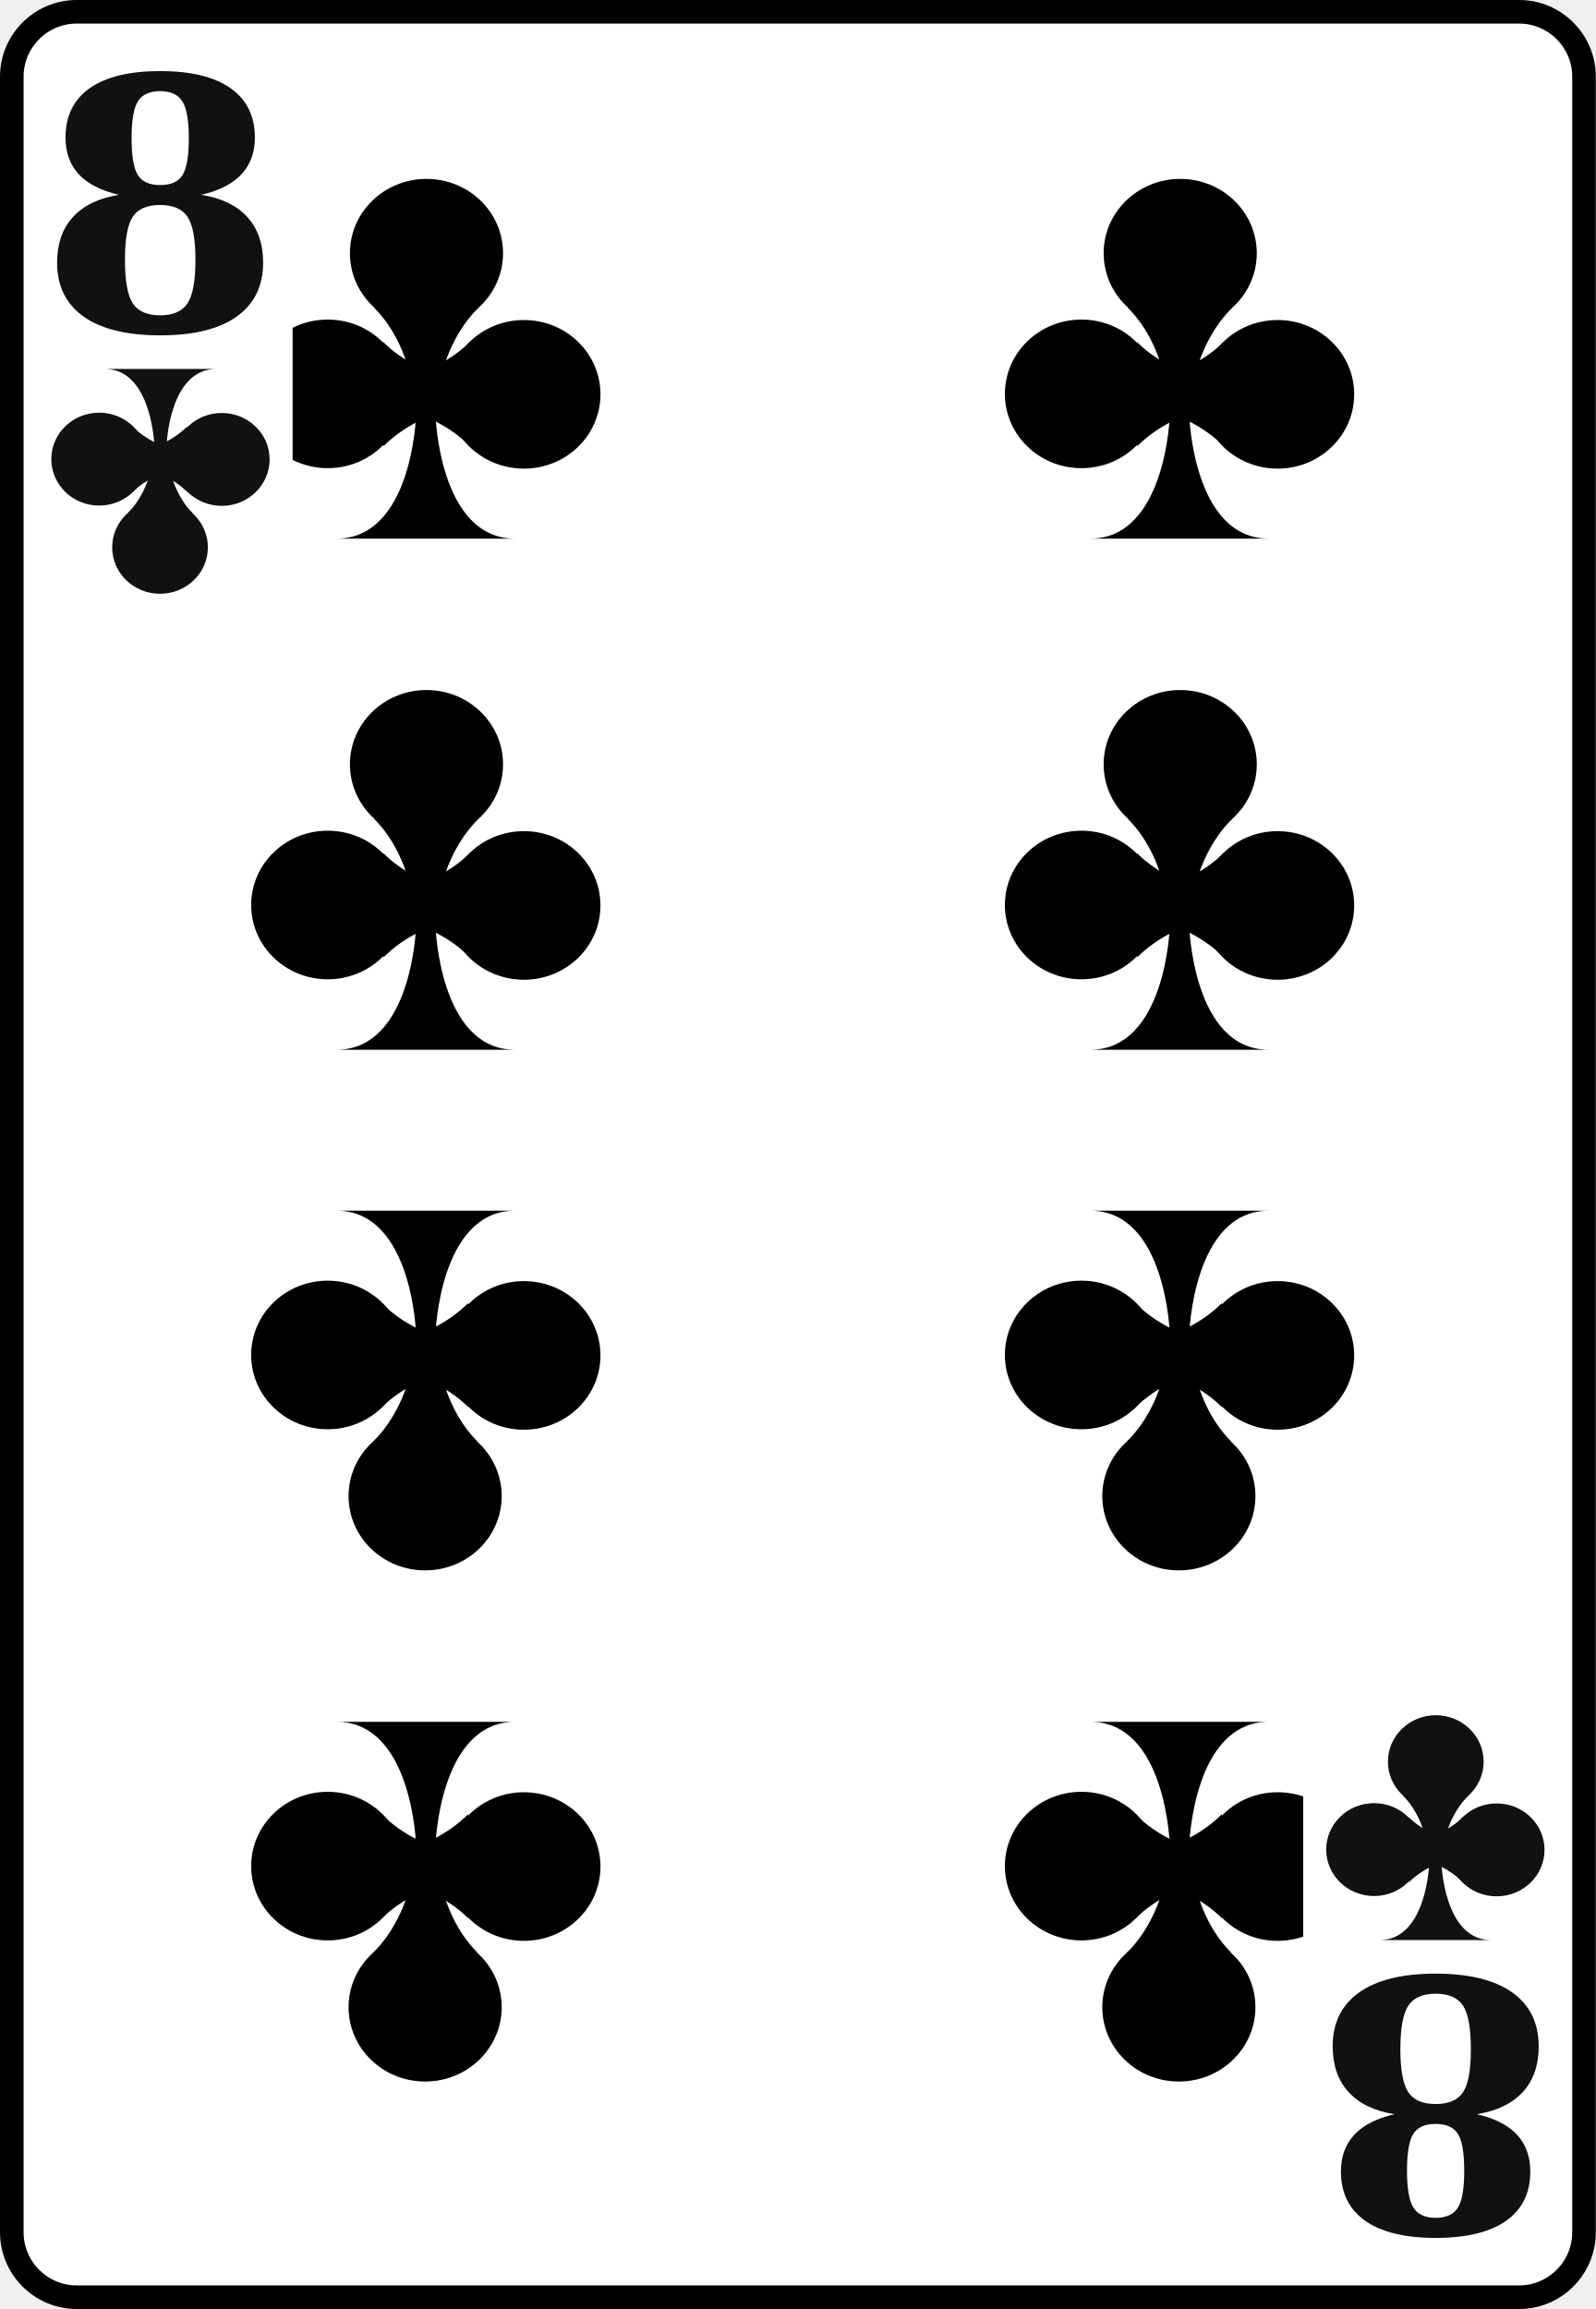
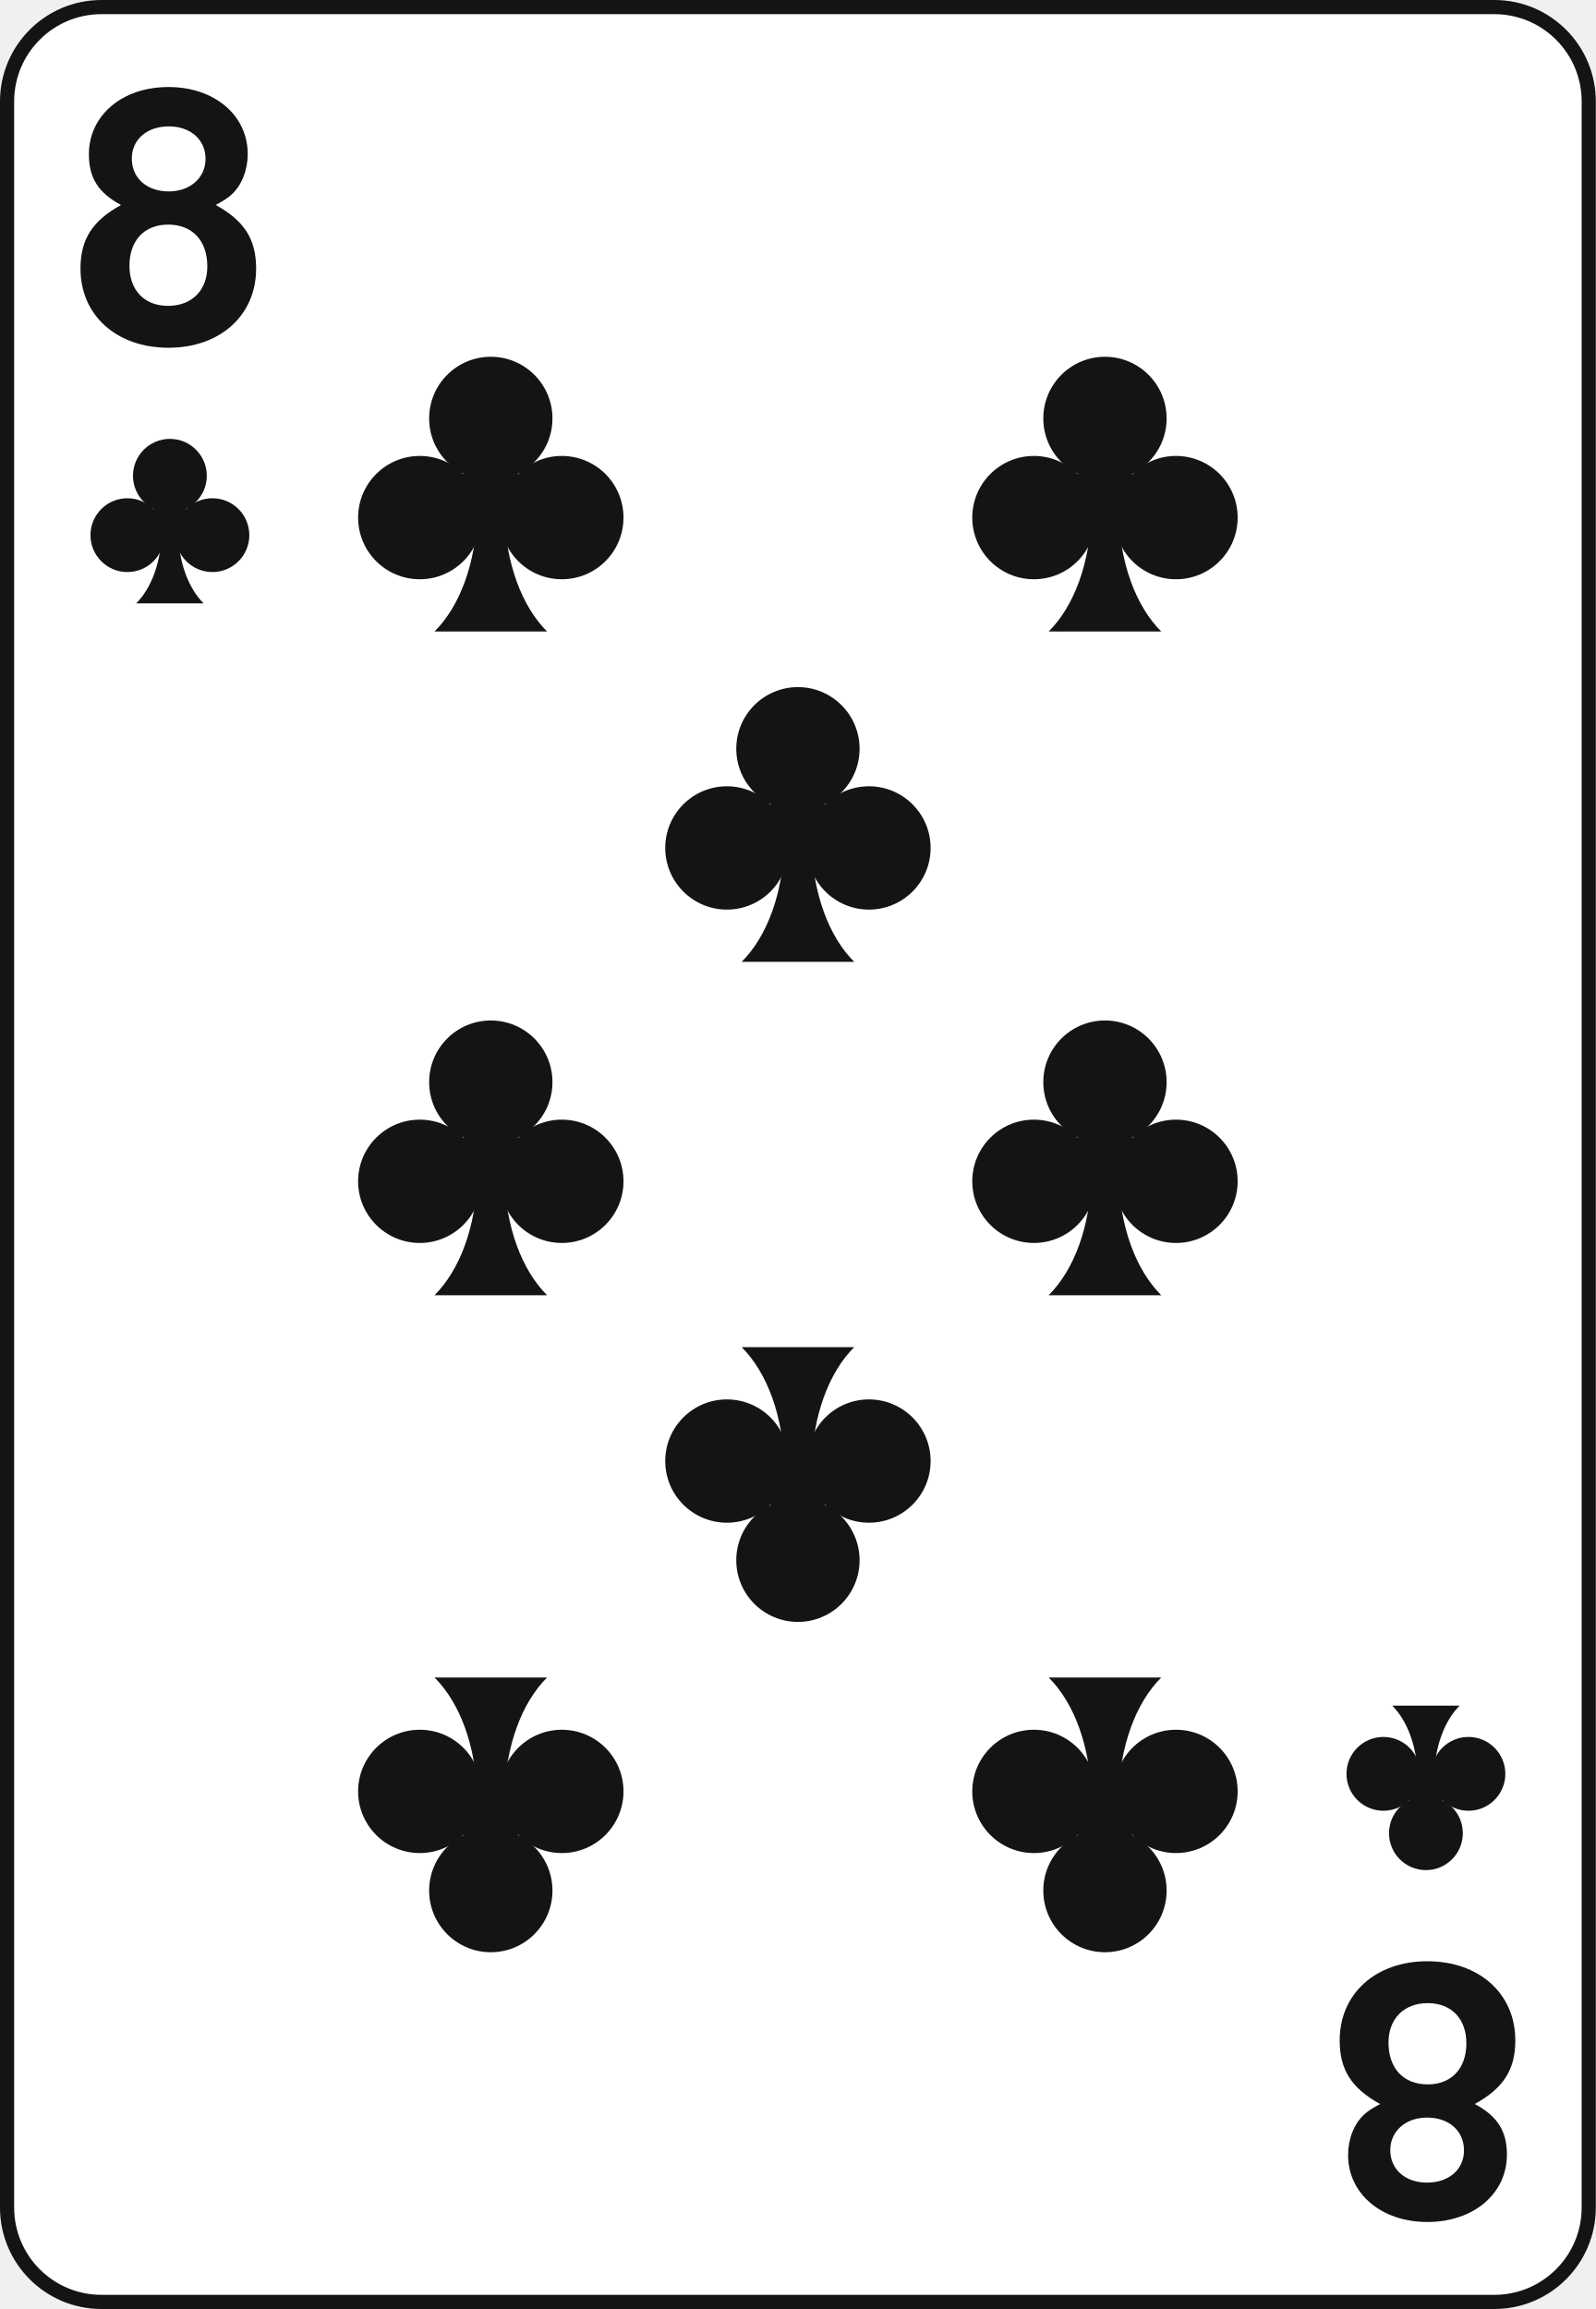
- <svg xmlns="http://www.w3.org/2000/svg" xmlns:xlink="http://www.w3.org/1999/xlink" viewBox="0 0 169.075 244.64" width="169.075" height="244.64">
-   <defs>
-     <g id="club">
-       <path d="M3.35,4.66c0-1.81-1.51-3.28-3.38-3.28s-3.38,1.47-3.38,3.28c0,1.81,1.51,3.28,3.38,3.28S3.35,6.47,3.35,4.66z" id="path52" />
-       <path d="M7.71-1.55c0-1.81-1.51-3.28-3.38-3.28S0.95-3.36,0.95-1.55c0,1.81,1.51,3.28,3.38,3.28S7.71,0.26,7.71-1.55z" id="path54" />
-       <path d="M-0.95-1.57c0-0.66-0.2-1.28-0.55-1.8c-0.6-0.89-1.65-1.48-2.83-1.48c-1.87,0-3.38,1.47-3.38,3.28 c0,1.81,1.51,3.28,3.38,3.28S-0.95,0.24-0.95-1.57z" id="path56" />
-       <path d="M3.94-7.94c-1.67,0-2.55,1.36-3.01,2.72C0.47-3.86,0.43-2.5,0.43-2.5h-0.86c0,0-0.16-5.43-3.5-5.44H3.94z" id="path58" />
-       <path d="M-2.32,2.25c1.9-1.9,1.9-4.75,1.9-4.75l0.85-0.01c0,0,0,2.91,1.85,4.76" id="path60" />
-       <path d="M-1.94-3.85c1.9,1.9,4.75,1.9,4.75,1.9v0.85c0,0-2.91,0-4.76,1.85" id="path62" />
-       <path d="M1.87-3.86c-1.9,1.9-4.75,1.9-4.75,1.9v0.85c0,0,2.91,0,4.76,1.85" id="path64" />
+ <svg xmlns="http://www.w3.org/2000/svg" viewBox="0 0 169.075 244.64" width="169.075" height="244.64">
+   <rect x="0.75" y="0.75" width="167.575" height="243.140" rx="10" fill="#fff" stroke="#141414" stroke-width="1.5" />
+   <g fill="#141414">
+     <g transform="translate(52.00 52.00) scale(1.42)">
+       <circle cx="0" cy="-5.4" r="4.6" />
+       <circle cx="-5.3" cy="2" r="4.6" />
+       <circle cx="5.3" cy="2" r="4.6" />
+       <circle cx="0" cy="0.4" r="2.6" />
+       <path d="M-1 1.5C-1.1 5.4-2.3 8.6-4.2 10.5H4.2C2.3 8.6 1.1 5.4 1 1.5Z" />
    </g>
-     <g id="base">
-       <path d="M 0,0C0,3.78 3.09,6.87 6.87,6.87L159.715,6.87C163.485,6.87 166.575,3.78 166.575,0L166.575,-228.4C166.575,-232.18 163.485,-235.27 159.715,-235.27L6.87,-235.27C3.09,-235.27 0,-232.18 0,-228.4L0,0 z" id="path49" fill="#FFFFFF" stroke="#000000" stroke-width="2.5" />
+     <g transform="translate(117.07 52.00) scale(1.42)">
+       <circle cx="0" cy="-5.4" r="4.6" />
+       <circle cx="-5.3" cy="2" r="4.6" />
+       <circle cx="5.3" cy="2" r="4.6" />
+       <circle cx="0" cy="0.4" r="2.6" />
+       <path d="M-1 1.5C-1.1 5.4-2.3 8.6-4.2 10.5H4.2C2.3 8.6 1.1 5.4 1 1.5Z" />
    </g>
-   </defs>
-   <g transform="translate(-1171.77,236.52)">
-     <use xlink:href="#base" x="1173.02" y="0" />
-     <use xlink:href="#club" x="507.035" y="-82.713" transform="matrix(-2.4,0,0,-2.4,2433.768,-397.02)" />
-     <use xlink:href="#club" x="507.035" y="-60.147" transform="matrix(-2.4,0,0,-2.4,2433.768,-288.7075)" />
-     <use xlink:href="#club" x="507.035" y="-37.164" transform="scale(2.4,2.4)" />
-     <use xlink:href="#club" x="507.035" y="-14.599" transform="scale(2.4,2.4)" />
-     <use xlink:href="#club" x="540.309" y="-82.713" transform="matrix(-2.4,0,0,-2.4,2593.483,-397.02)" />
-     <use xlink:href="#club" x="540.309" y="-60.147" transform="matrix(-2.4,0,0,-2.4,2593.483,-288.7075)" />
-     <use xlink:href="#club" x="540.309" y="-37.164" transform="scale(2.4,2.4)" />
-     <use xlink:href="#club" x="540.309" y="-14.599" transform="scale(2.4,2.4)" />
+     <g transform="translate(84.54 87.00) scale(1.42)">
+       <circle cx="0" cy="-5.4" r="4.6" />
+       <circle cx="-5.3" cy="2" r="4.6" />
+       <circle cx="5.3" cy="2" r="4.6" />
+       <circle cx="0" cy="0.4" r="2.6" />
+       <path d="M-1 1.5C-1.1 5.4-2.3 8.6-4.2 10.5H4.2C2.3 8.6 1.1 5.4 1 1.5Z" />
+     </g>
+     <g transform="translate(52.00 122.32) scale(1.42)">
+       <circle cx="0" cy="-5.4" r="4.6" />
+       <circle cx="-5.3" cy="2" r="4.6" />
+       <circle cx="5.3" cy="2" r="4.6" />
+       <circle cx="0" cy="0.4" r="2.6" />
+       <path d="M-1 1.5C-1.1 5.4-2.3 8.6-4.2 10.5H4.2C2.3 8.6 1.1 5.4 1 1.5Z" />
+     </g>
+     <g transform="translate(117.07 122.32) scale(1.42)">
+       <circle cx="0" cy="-5.4" r="4.6" />
+       <circle cx="-5.3" cy="2" r="4.6" />
+       <circle cx="5.3" cy="2" r="4.6" />
+       <circle cx="0" cy="0.4" r="2.6" />
+       <path d="M-1 1.5C-1.1 5.4-2.3 8.6-4.2 10.5H4.2C2.3 8.6 1.1 5.4 1 1.5Z" />
+     </g>
+     <g transform="translate(84.54 157.64) scale(1.42) rotate(180)">
+       <circle cx="0" cy="-5.4" r="4.6" />
+       <circle cx="-5.3" cy="2" r="4.6" />
+       <circle cx="5.3" cy="2" r="4.6" />
+       <circle cx="0" cy="0.4" r="2.6" />
+       <path d="M-1 1.5C-1.1 5.4-2.3 8.6-4.2 10.5H4.2C2.3 8.6 1.1 5.4 1 1.5Z" />
+     </g>
+     <g transform="translate(52.00 192.64) scale(1.42) rotate(180)">
+       <circle cx="0" cy="-5.4" r="4.6" />
+       <circle cx="-5.3" cy="2" r="4.6" />
+       <circle cx="5.3" cy="2" r="4.6" />
+       <circle cx="0" cy="0.4" r="2.6" />
+       <path d="M-1 1.5C-1.1 5.4-2.3 8.6-4.2 10.5H4.2C2.3 8.6 1.1 5.4 1 1.5Z" />
+     </g>
+     <g transform="translate(117.07 192.64) scale(1.42) rotate(180)">
+       <circle cx="0" cy="-5.4" r="4.6" />
+       <circle cx="-5.3" cy="2" r="4.6" />
+       <circle cx="5.3" cy="2" r="4.6" />
+       <circle cx="0" cy="0.4" r="2.6" />
+       <path d="M-1 1.5C-1.1 5.4-2.3 8.6-4.2 10.5H4.2C2.3 8.6 1.1 5.4 1 1.5Z" />
+     </g>
  </g>
-   <g fill="#111" font-family="Georgia, DejaVu Serif, Times New Roman, serif" font-weight="bold" text-anchor="middle">
-     <rect x="3" y="3" width="28" height="60" rx="5" fill="#fff" />
-     <text x="17" y="35" font-size="37">8</text>
-     <use xlink:href="#club" transform="translate(17 51) scale(1.5)" />
-   </g>
-   <g fill="#111" font-family="Georgia, DejaVu Serif, Times New Roman, serif" font-weight="bold" text-anchor="middle" transform="rotate(180 84.5375 122.32)">
-     <rect x="3" y="3" width="28" height="60" rx="5" fill="#fff" />
-     <text x="17" y="35" font-size="37">8</text>
-     <use xlink:href="#club" transform="translate(17 51) scale(1.5)" />
+   <g fill="#141414">
+     <g font-family="Helvetica Neue, Helvetica, Arial, DejaVu Sans, sans-serif" font-weight="700" text-anchor="middle">
+       <text x="18" y="36" font-size="37">8</text>
+       <g transform="translate(18.00 55.00) scale(0.85)">
+         <circle cx="0" cy="-5.4" r="4.6" />
+         <circle cx="-5.3" cy="2" r="4.6" />
+         <circle cx="5.3" cy="2" r="4.6" />
+         <circle cx="0" cy="0.4" r="2.6" />
+         <path d="M-1 1.5C-1.1 5.4-2.3 8.6-4.2 10.5H4.2C2.3 8.6 1.1 5.4 1 1.5Z" />
+       </g>
+       <g transform="rotate(180 84.5375 122.32)">
+         <text x="18" y="36" font-size="37">8</text>
+         <g transform="translate(18.00 55.00) scale(0.85)">
+           <circle cx="0" cy="-5.4" r="4.6" />
+           <circle cx="-5.3" cy="2" r="4.6" />
+           <circle cx="5.3" cy="2" r="4.6" />
+           <circle cx="0" cy="0.4" r="2.6" />
+           <path d="M-1 1.5C-1.1 5.4-2.3 8.6-4.2 10.5H4.2C2.3 8.6 1.1 5.4 1 1.5Z" />
+         </g>
+       </g>
+     </g>
  </g>
</svg>
